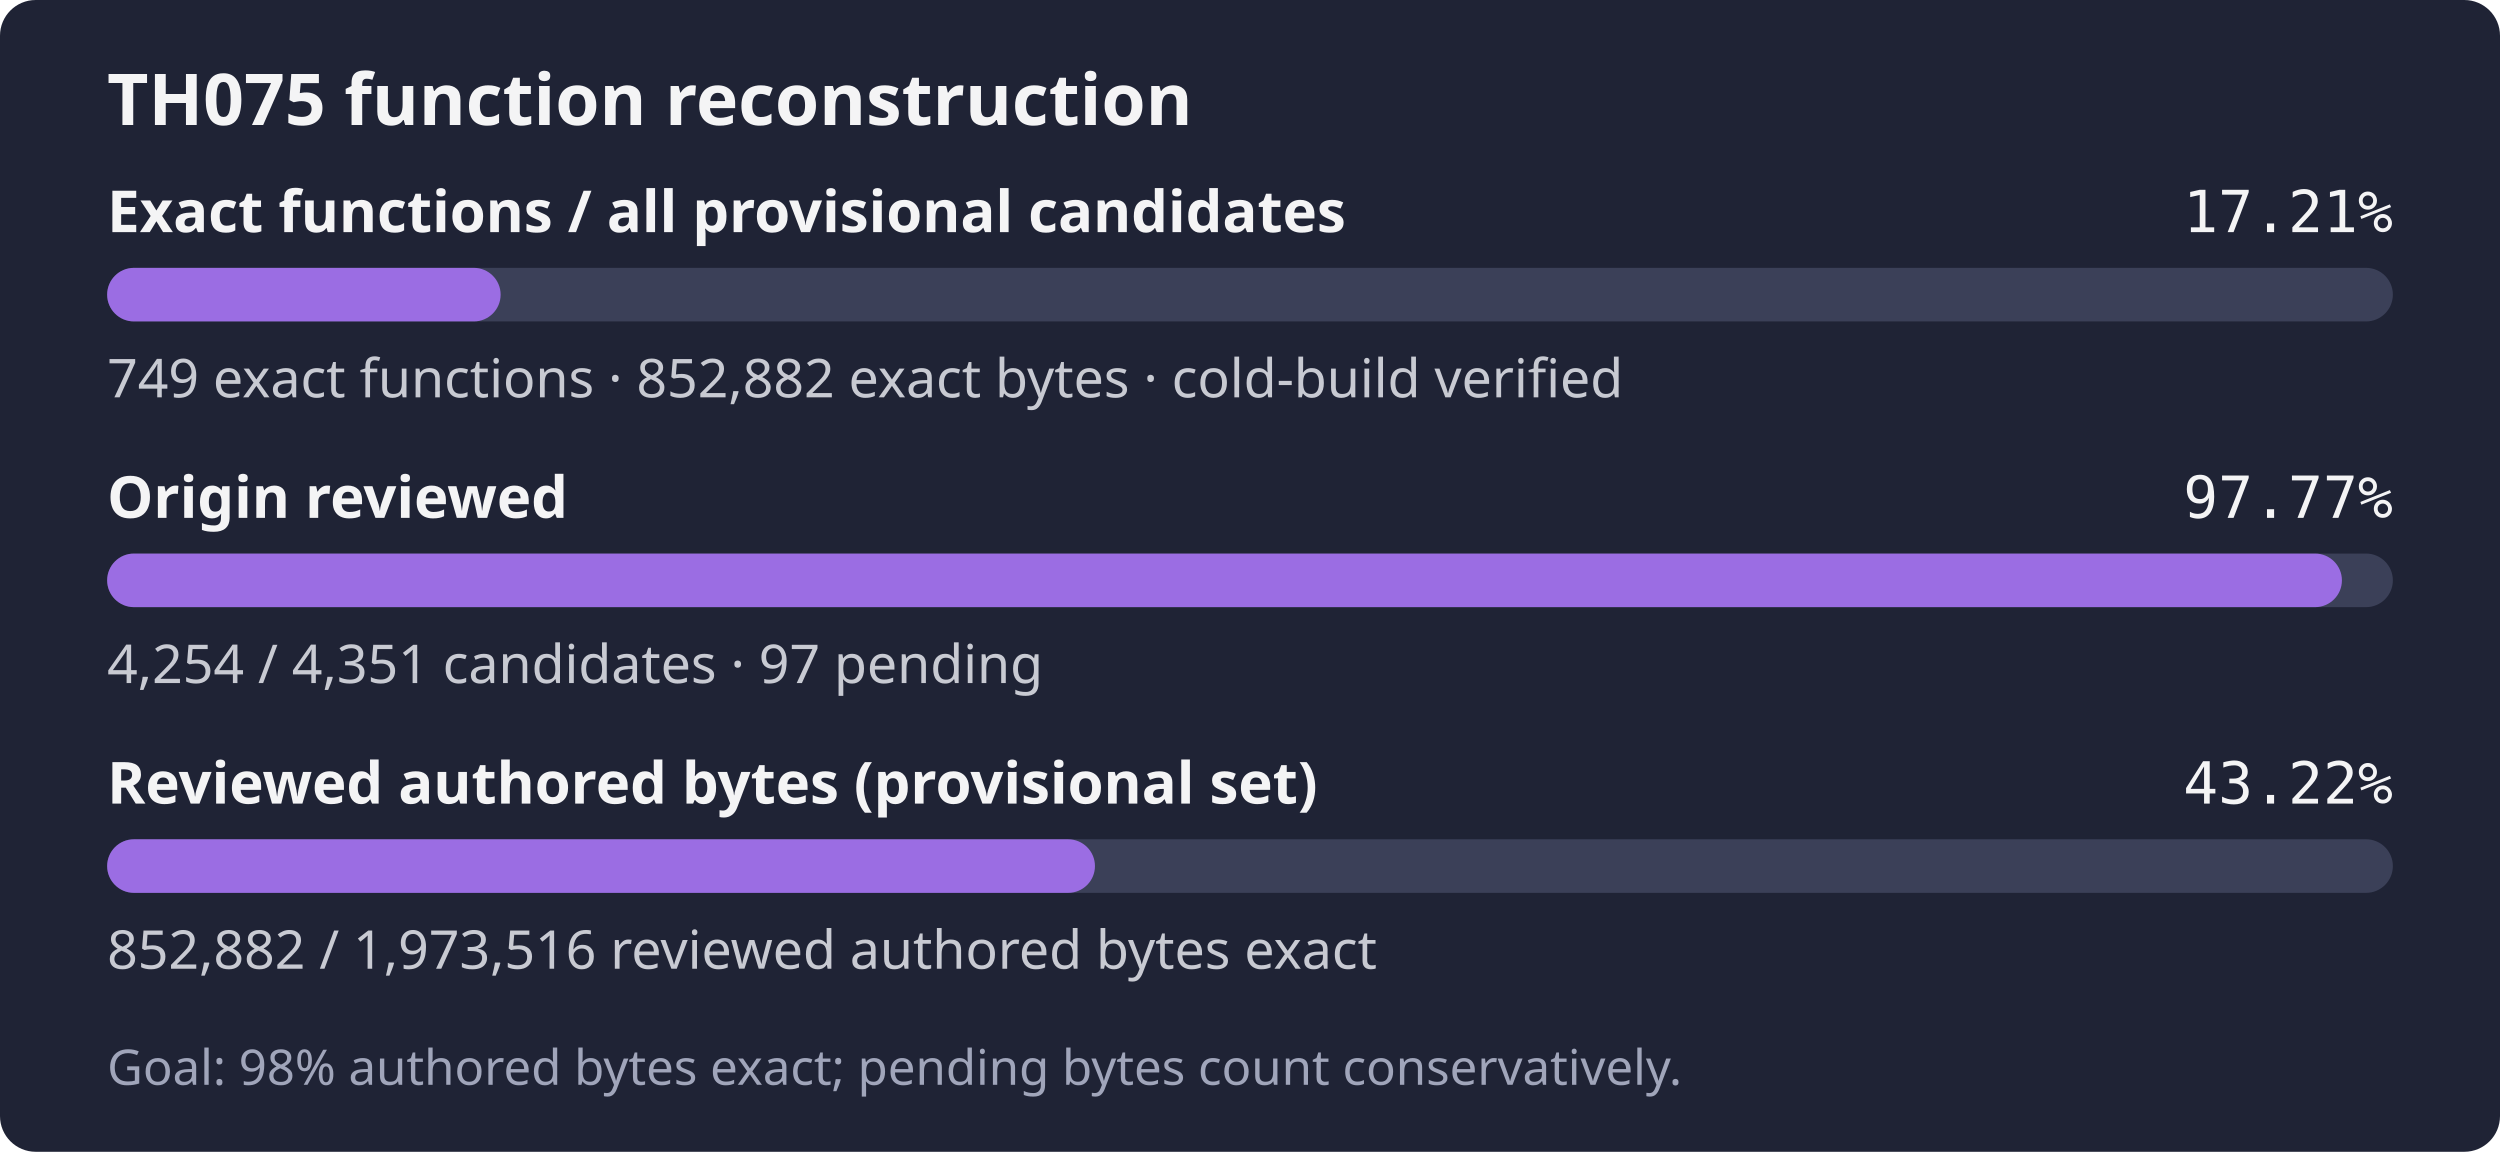
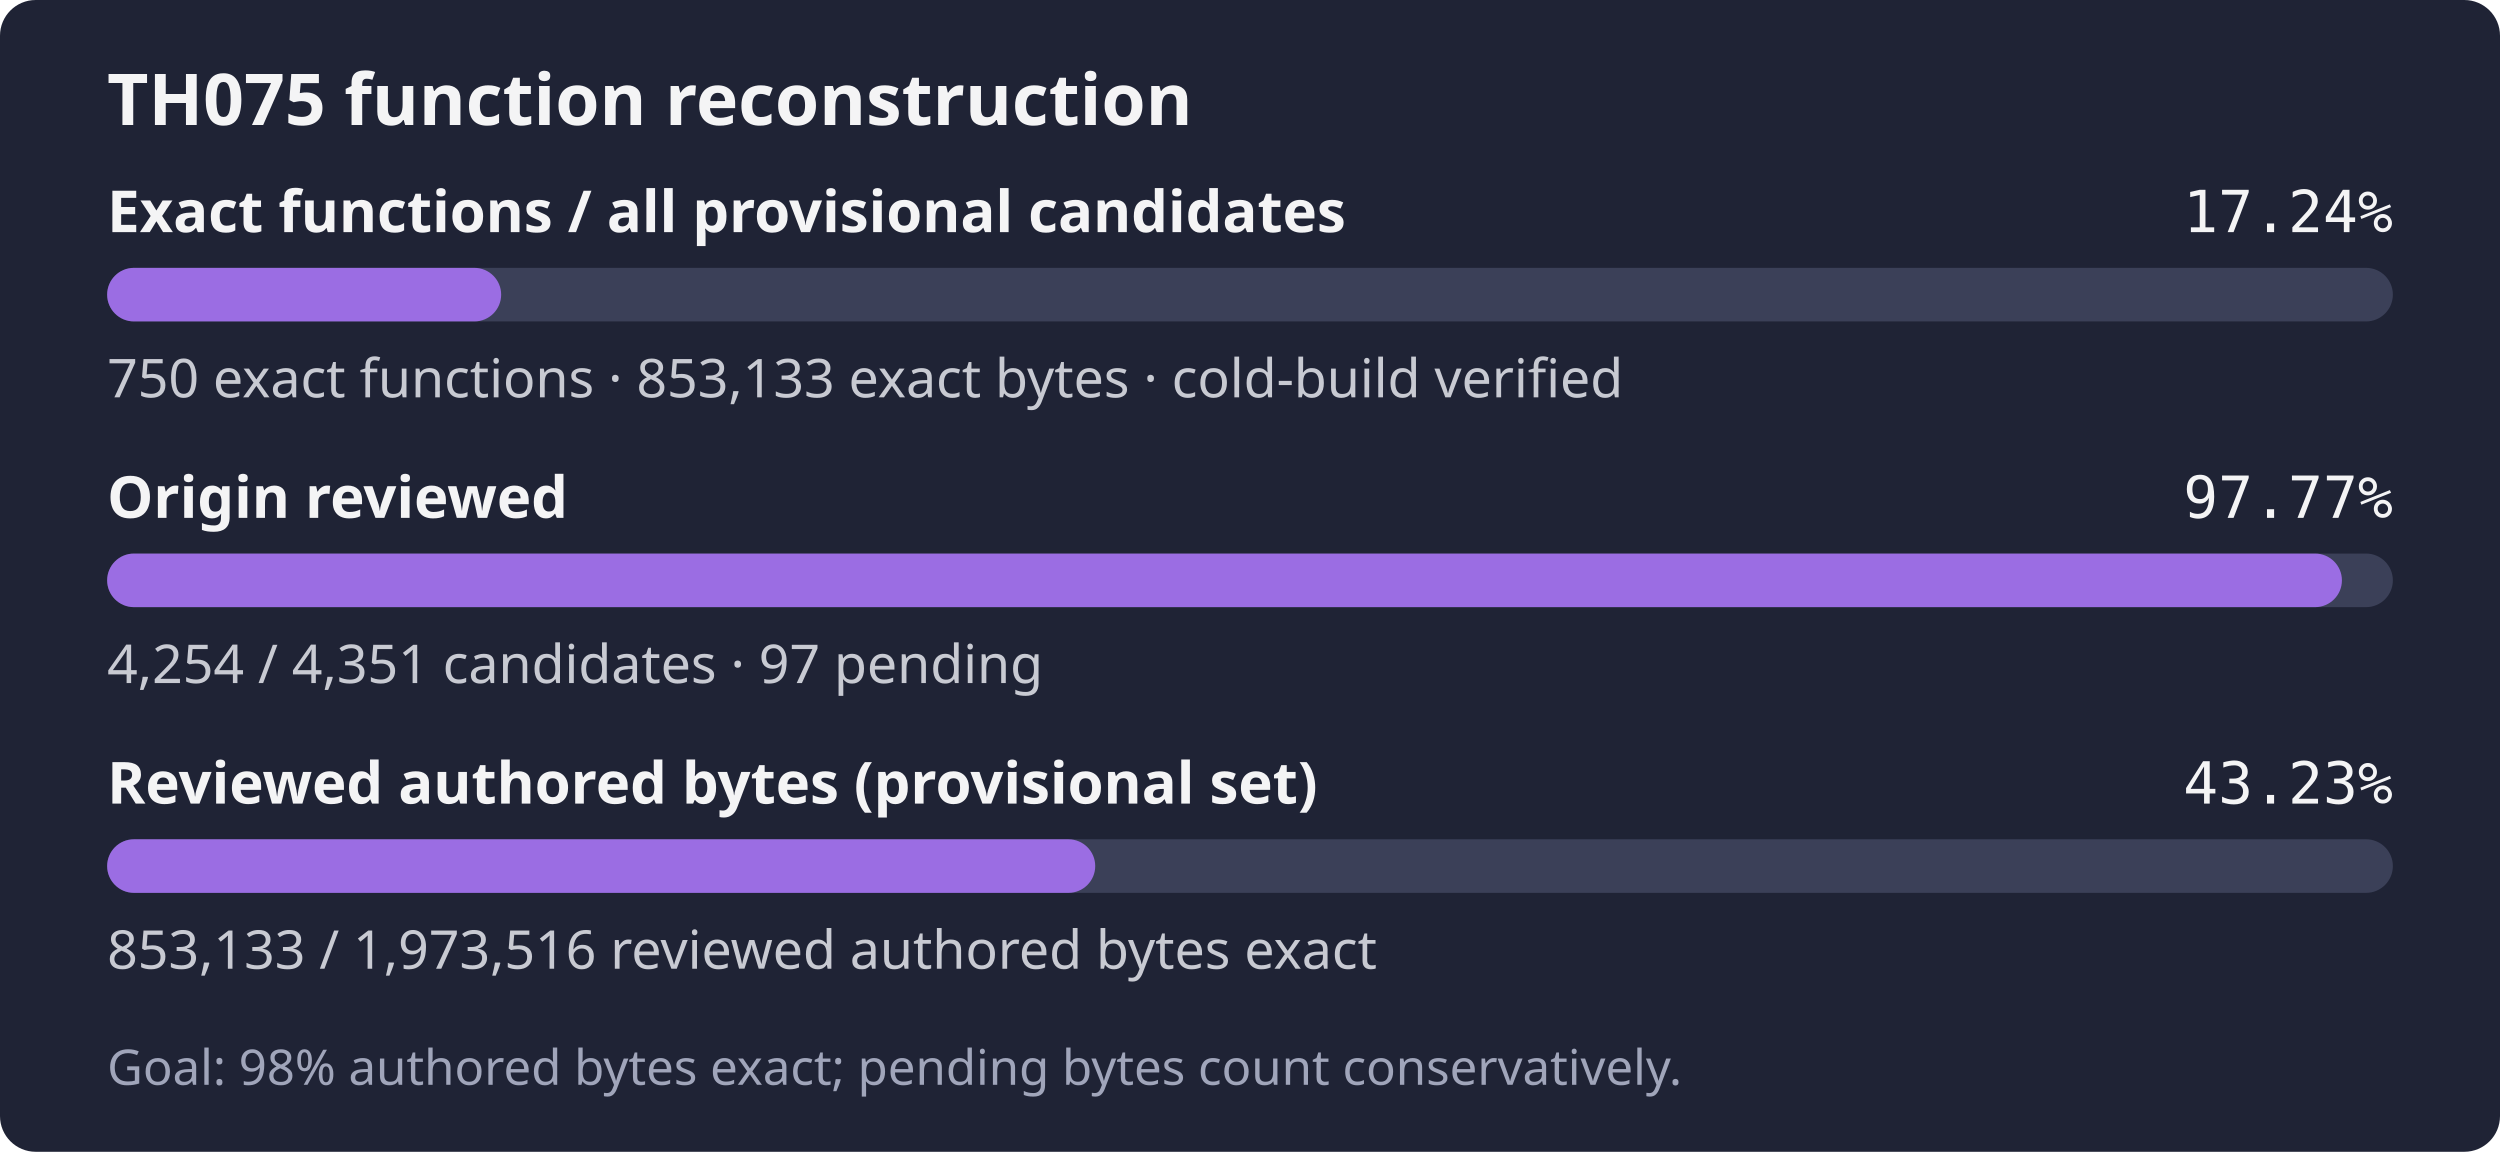
- <svg xmlns="http://www.w3.org/2000/svg" width="560" height="258" role="img" aria-label="TH075: 749 exact functions, 852,882 exact bytes; 4,254 of 4,351 candidates reviewed; Goal: 98% authored bytes exact; pending bytes count conservatively.">
+ <svg xmlns="http://www.w3.org/2000/svg" width="560" height="258" role="img" aria-label="TH075: 750 exact functions, 853,133 exact bytes; 4,254 of 4,351 candidates reviewed; Goal: 98% authored bytes exact; pending bytes count conservatively.">
  <rect width="560" height="258" rx="8" fill="#1f2335" />
  <text x="24" y="28" fill="#f4f4f5" font-family="sans-serif" font-size="16" font-weight="600">TH075 function reconstruction</text>
  <text x="24" y="52" fill="#f4f4f5" font-family="sans-serif" font-size="13" font-weight="600">Exact functions / all provisional candidates</text>
-   <text x="536" y="52" fill="#f4f4f5" text-anchor="end" font-family="monospace" font-size="13">17.21%</text>
+   <text x="536" y="52" fill="#f4f4f5" text-anchor="end" font-family="monospace" font-size="13">17.24%</text>
  <rect x="24" y="60" width="512" height="12" rx="6" fill="#3b4058" />
-   <rect x="24" y="60" width="88.14" height="12" rx="6" fill="#9b6de3" />
-   <text x="24" y="89" fill="#c8cad2" font-family="sans-serif" font-size="12">749 exact functions · 852,882 exact bytes · cold-build verified</text>
+   <rect x="24" y="60" width="88.26" height="12" rx="6" fill="#9b6de3" />
+   <text x="24" y="89" fill="#c8cad2" font-family="sans-serif" font-size="12">750 exact functions · 853,133 exact bytes · cold-build verified</text>
  <text x="24" y="116" fill="#f4f4f5" font-family="sans-serif" font-size="13" font-weight="600">Origin reviewed</text>
  <text x="536" y="116" fill="#f4f4f5" text-anchor="end" font-family="monospace" font-size="13">97.77%</text>
  <rect x="24" y="124" width="512" height="12" rx="6" fill="#3b4058" />
  <rect x="24" y="124" width="500.59" height="12" rx="6" fill="#9b6de3" />
  <text x="24" y="153" fill="#c8cad2" font-family="sans-serif" font-size="12">4,254 / 4,351 candidates · 97 pending</text>
  <text x="24" y="180" fill="#f4f4f5" font-family="sans-serif" font-size="13" font-weight="600">Reviewed authored bytes (provisional set)</text>
-   <text x="536" y="180" fill="#f4f4f5" text-anchor="end" font-family="monospace" font-size="13">43.22%</text>
+   <text x="536" y="180" fill="#f4f4f5" text-anchor="end" font-family="monospace" font-size="13">43.23%</text>
  <rect x="24" y="188" width="512" height="12" rx="6" fill="#3b4058" />
-   <rect x="24" y="188" width="221.27" height="12" rx="6" fill="#9b6de3" />
-   <text x="24" y="217" fill="#c8cad2" font-family="sans-serif" font-size="12">852,882 / 1,973,516 reviewed authored bytes exact</text>
+   <rect x="24" y="188" width="221.33" height="12" rx="6" fill="#9b6de3" />
+   <text x="24" y="217" fill="#c8cad2" font-family="sans-serif" font-size="12">853,133 / 1,973,516 reviewed authored bytes exact</text>
  <text x="24" y="243" fill="#a0a5ba" font-family="sans-serif" font-size="11">Goal: 98% authored bytes exact; pending bytes count conservatively.</text>
</svg>
